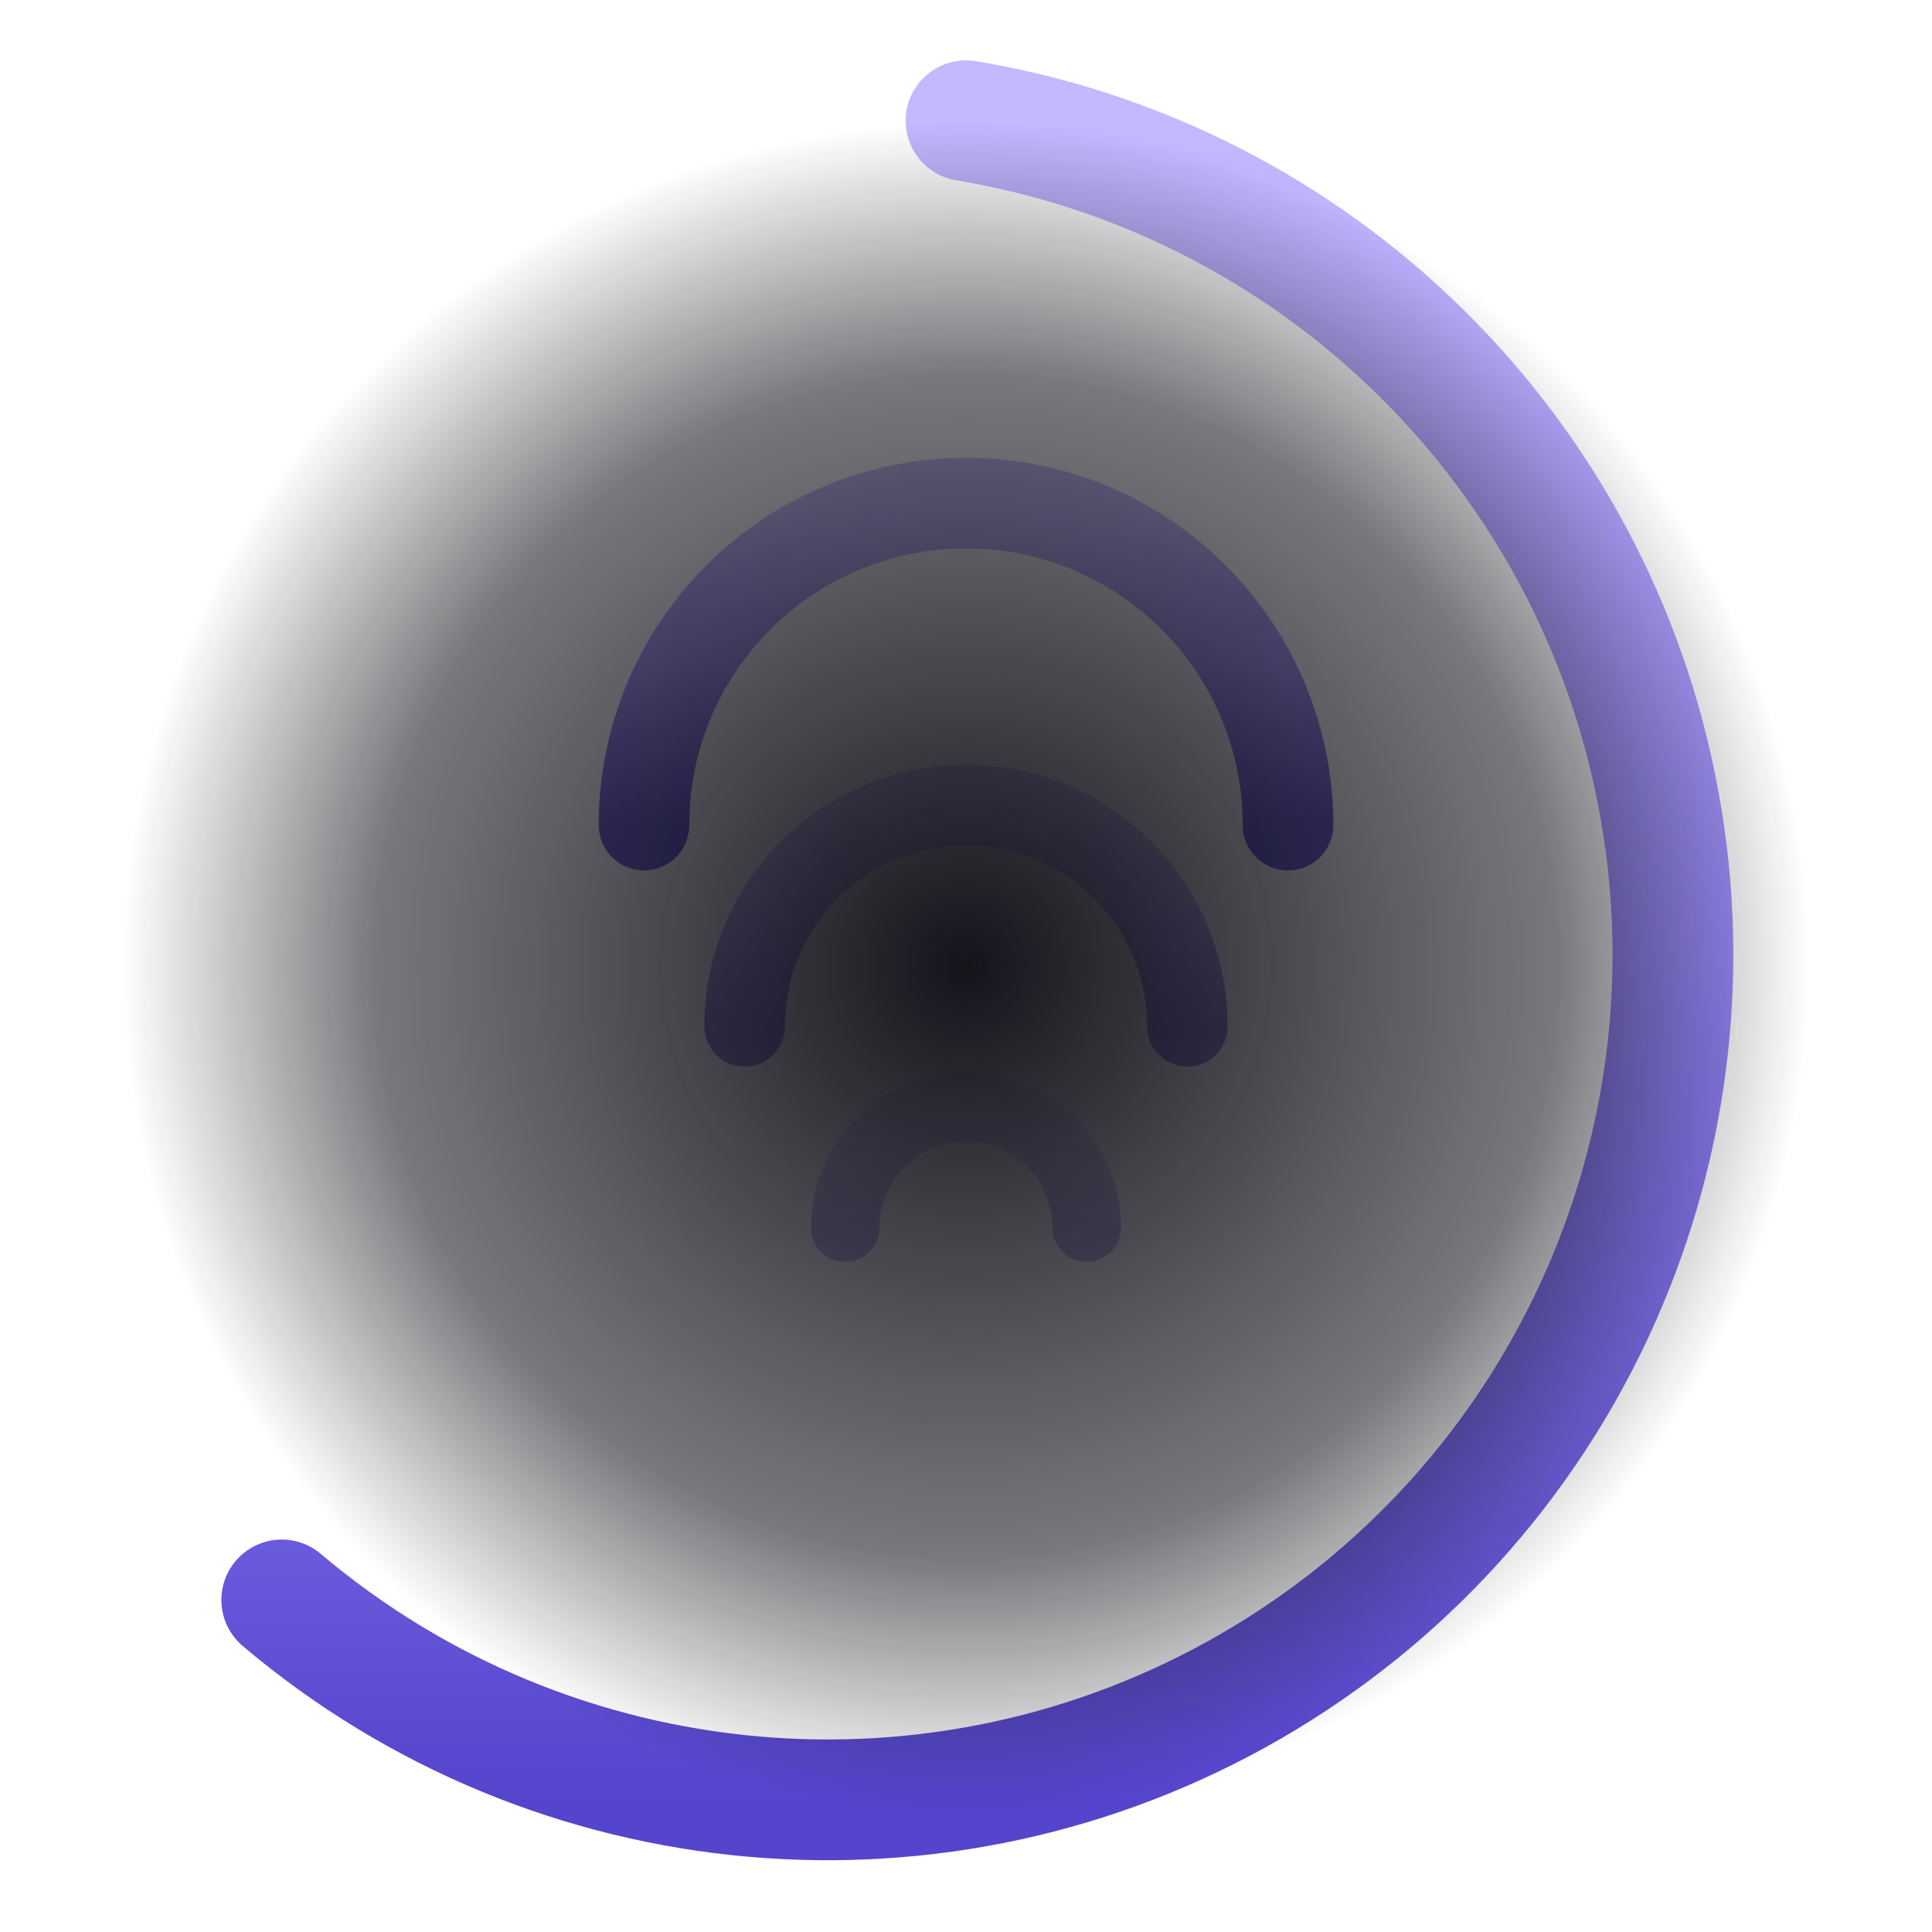
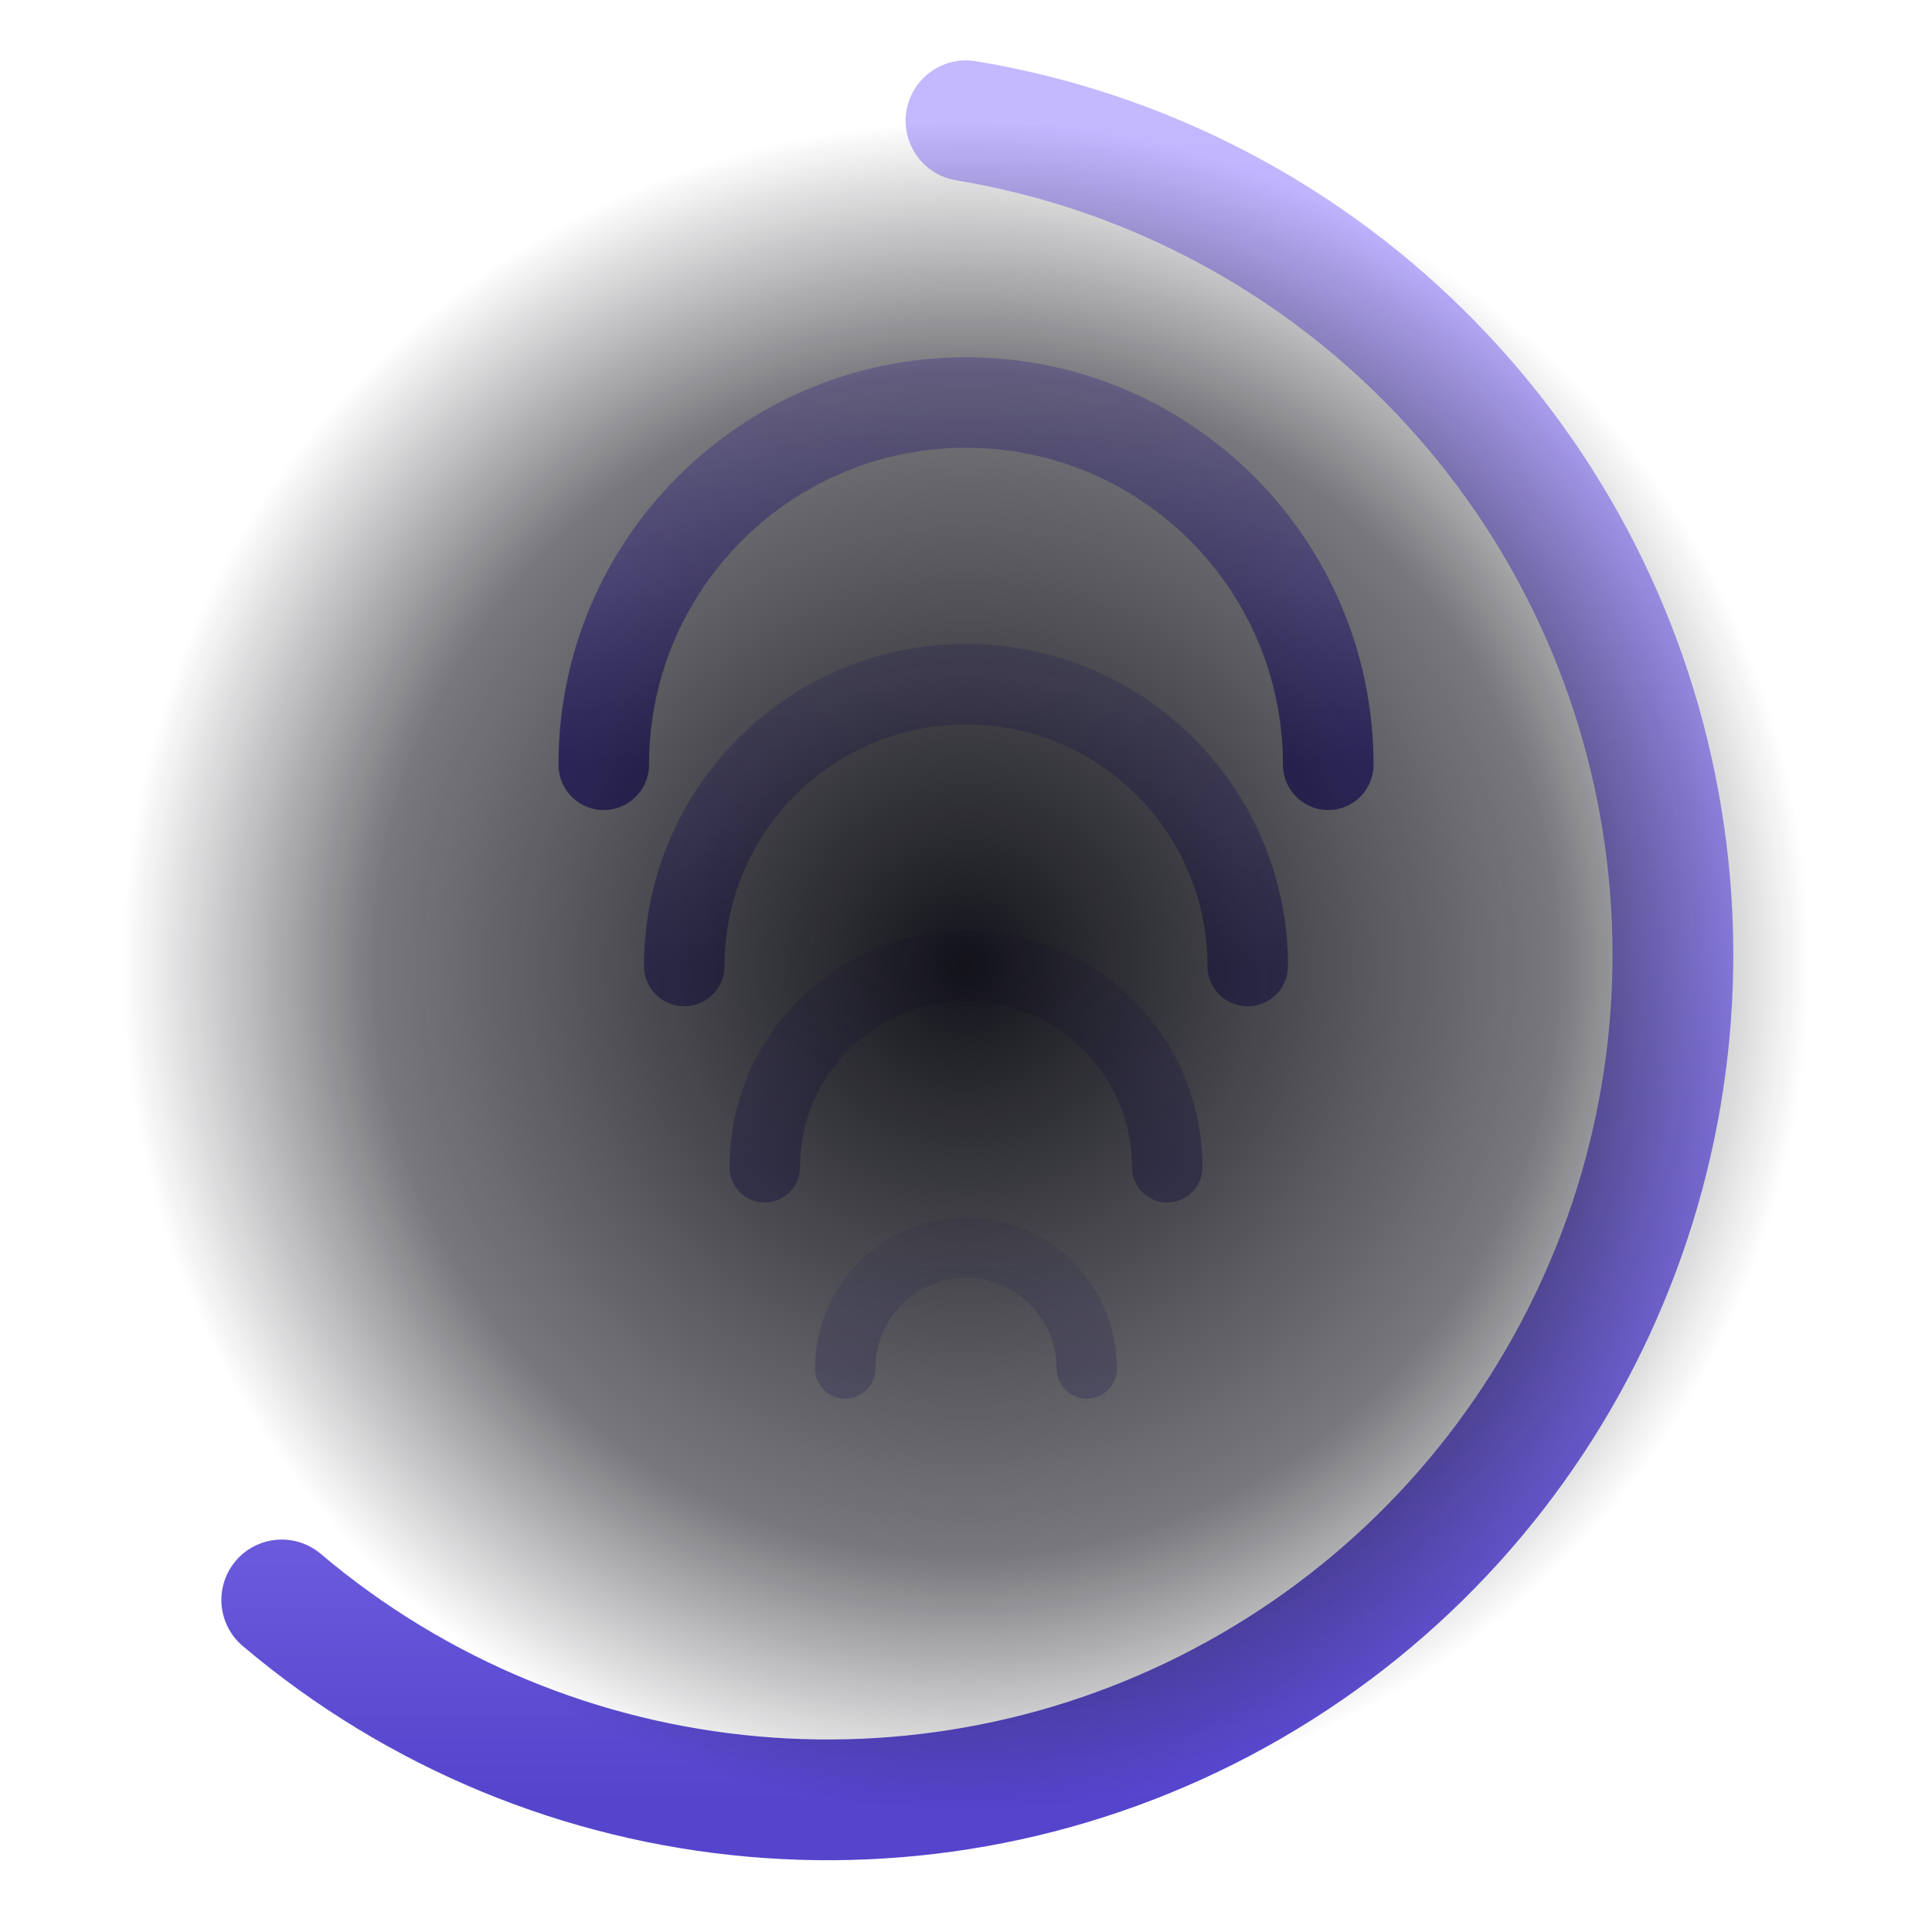
<svg xmlns="http://www.w3.org/2000/svg" viewBox="0 0 96 96" fill="none">
  <defs>
    <linearGradient id="iris" x1="0" y1="0" x2="0" y2="1">
      <stop offset="0%" stop-color="#c4b8ff" />
      <stop offset="50%" stop-color="#9b8cff" />
      <stop offset="100%" stop-color="#5544cc" />
    </linearGradient>
    <radialGradient id="core" cx="0.5" cy="0.5" r="0.5">
      <stop offset="0%" stop-color="#0a0a12" stop-opacity="0.96" />
      <stop offset="70%" stop-color="#0a0a12" stop-opacity="0.55" />
      <stop offset="100%" stop-color="#0a0a12" stop-opacity="0" />
    </radialGradient>
  </defs>
  <path d="M48 6 A42 42 0 1 1 14 79.5" stroke="url(#iris)" stroke-width="6" stroke-linecap="round" />
-   <path d="M32 41 A16 16 0 0 1 64 41" stroke="url(#iris)" stroke-width="4.5" stroke-linecap="round" opacity="0.85" />
-   <path d="M37 51 A11 11 0 0 1 59 51" stroke="url(#iris)" stroke-width="4" stroke-linecap="round" opacity="0.6" />
-   <path d="M42 61 A6 6 0 0 1 54 61" stroke="url(#iris)" stroke-width="3.4" stroke-linecap="round" opacity="0.35" />
+   <path d="M30 38 A18 18 0 0 1 66 38" stroke="url(#iris)" stroke-width="4.5" stroke-linecap="round" opacity="0.9" />
+   <path d="M34 48 A14 14 0 0 1 62 48" stroke="url(#iris)" stroke-width="4" stroke-linecap="round" opacity="0.7" />
+   <path d="M38 58 A10 10 0 0 1 58 58" stroke="url(#iris)" stroke-width="3.5" stroke-linecap="round" opacity="0.5" />
+   <path d="M42 68 A6 6 0 0 1 54 68" stroke="url(#iris)" stroke-width="3" stroke-linecap="round" opacity="0.3" />
  <circle cx="48" cy="48" r="42" fill="url(#core)" />
</svg>
